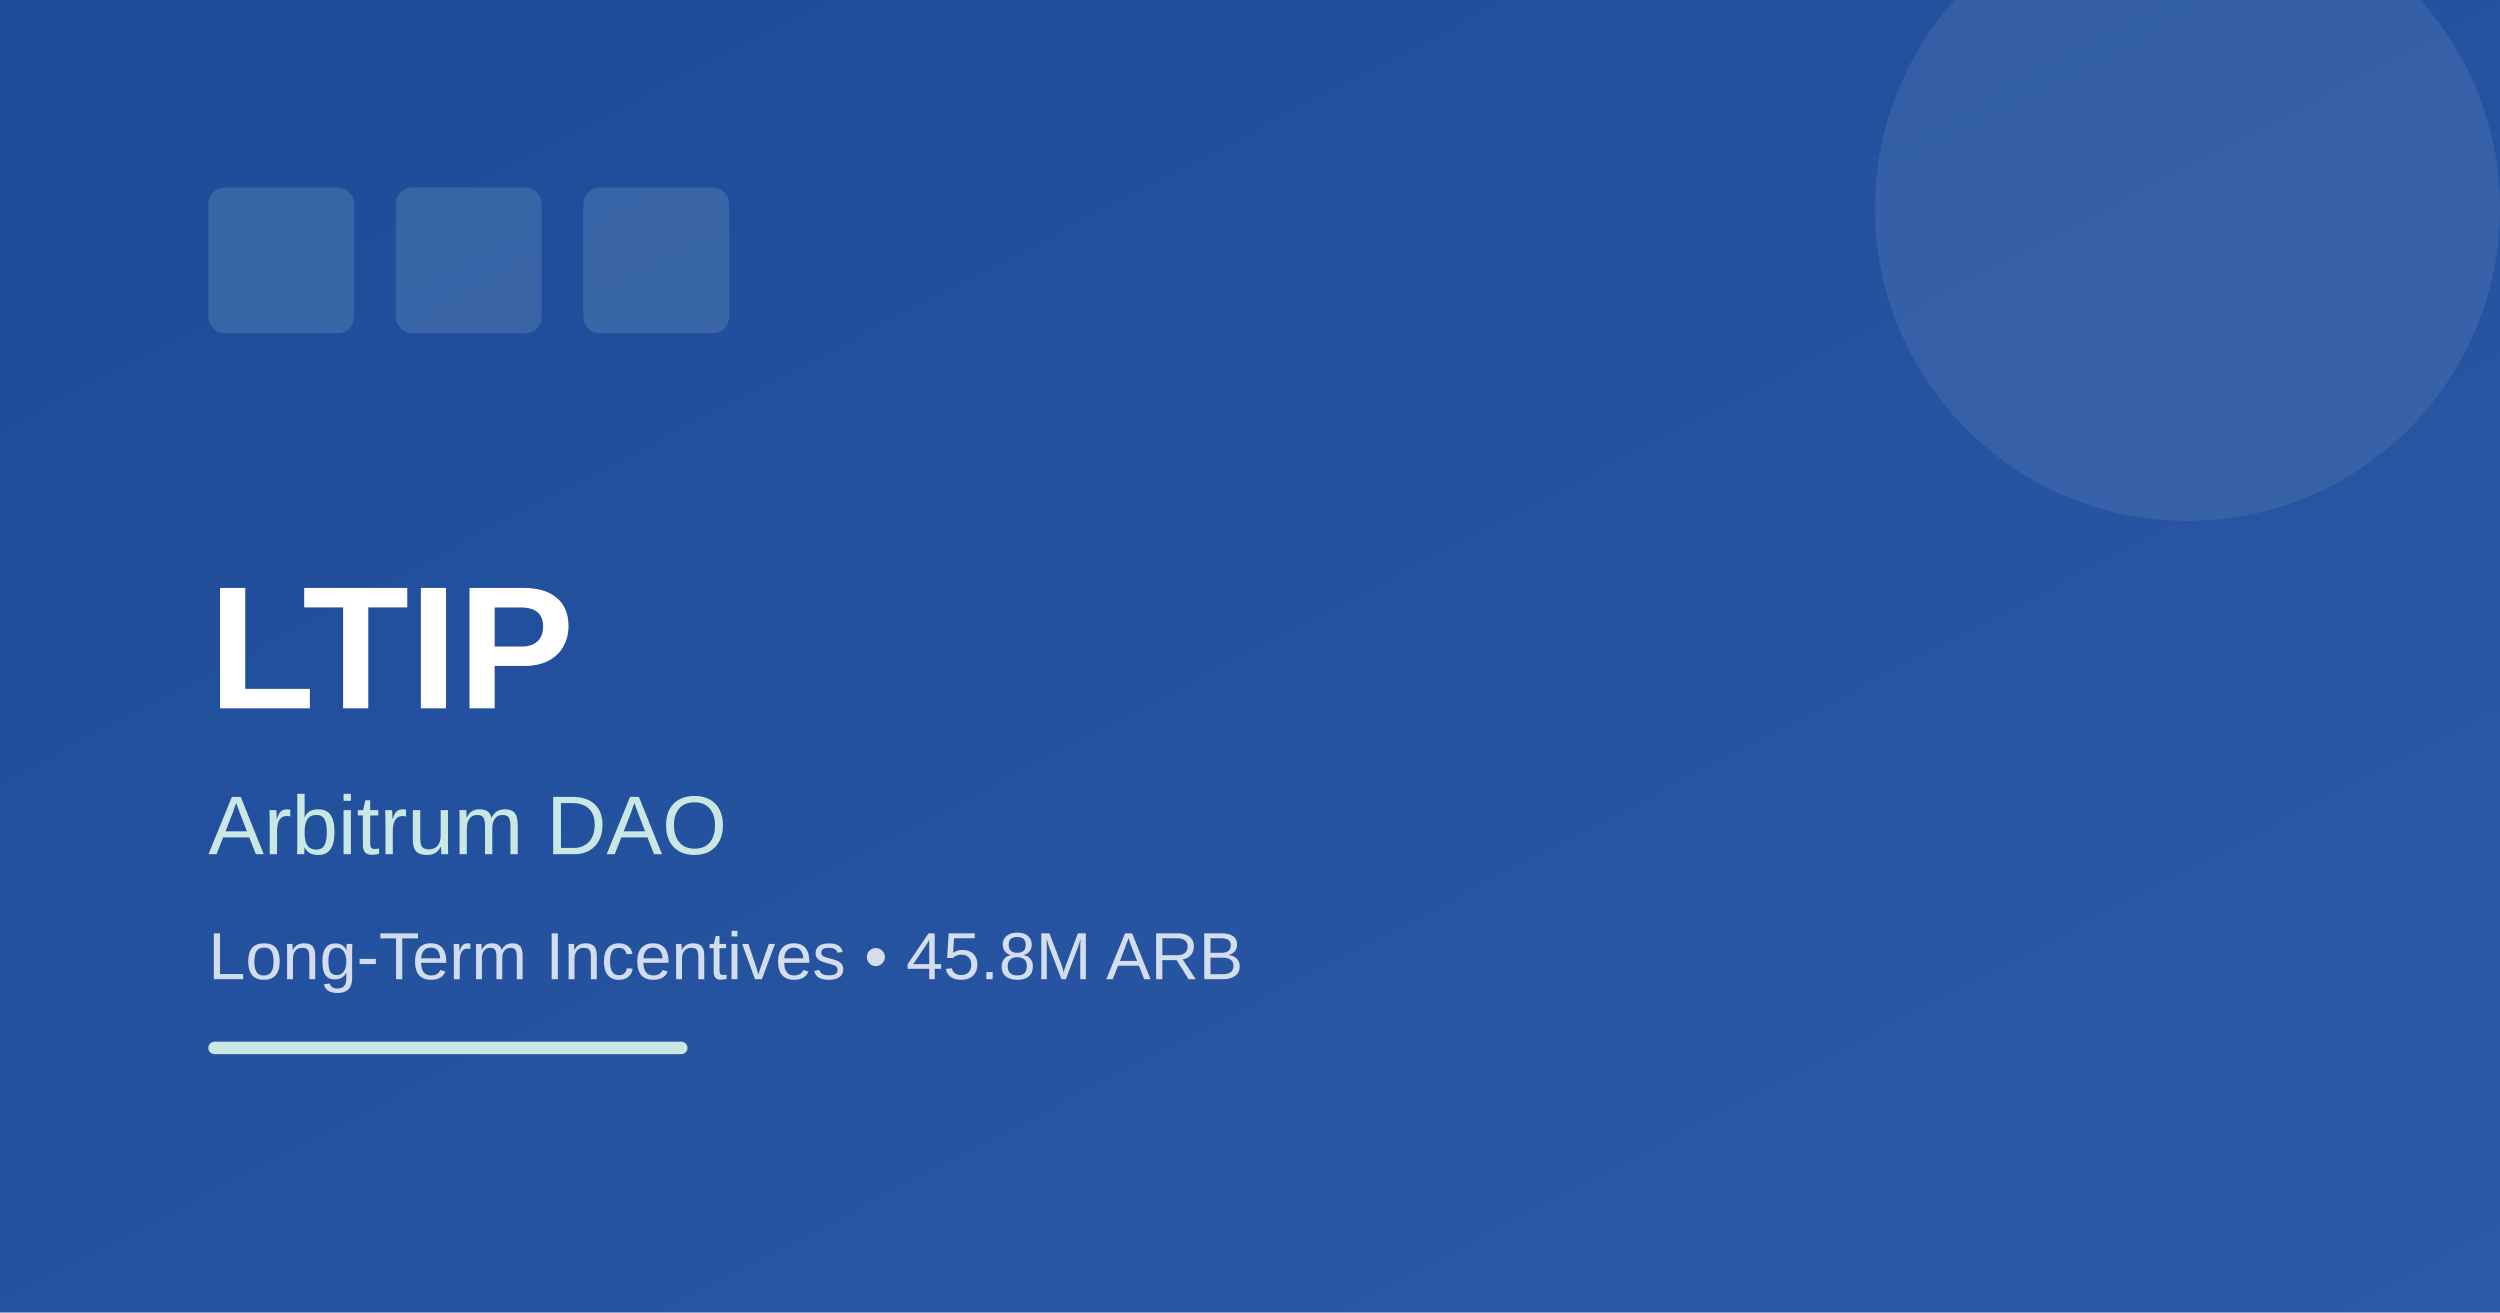
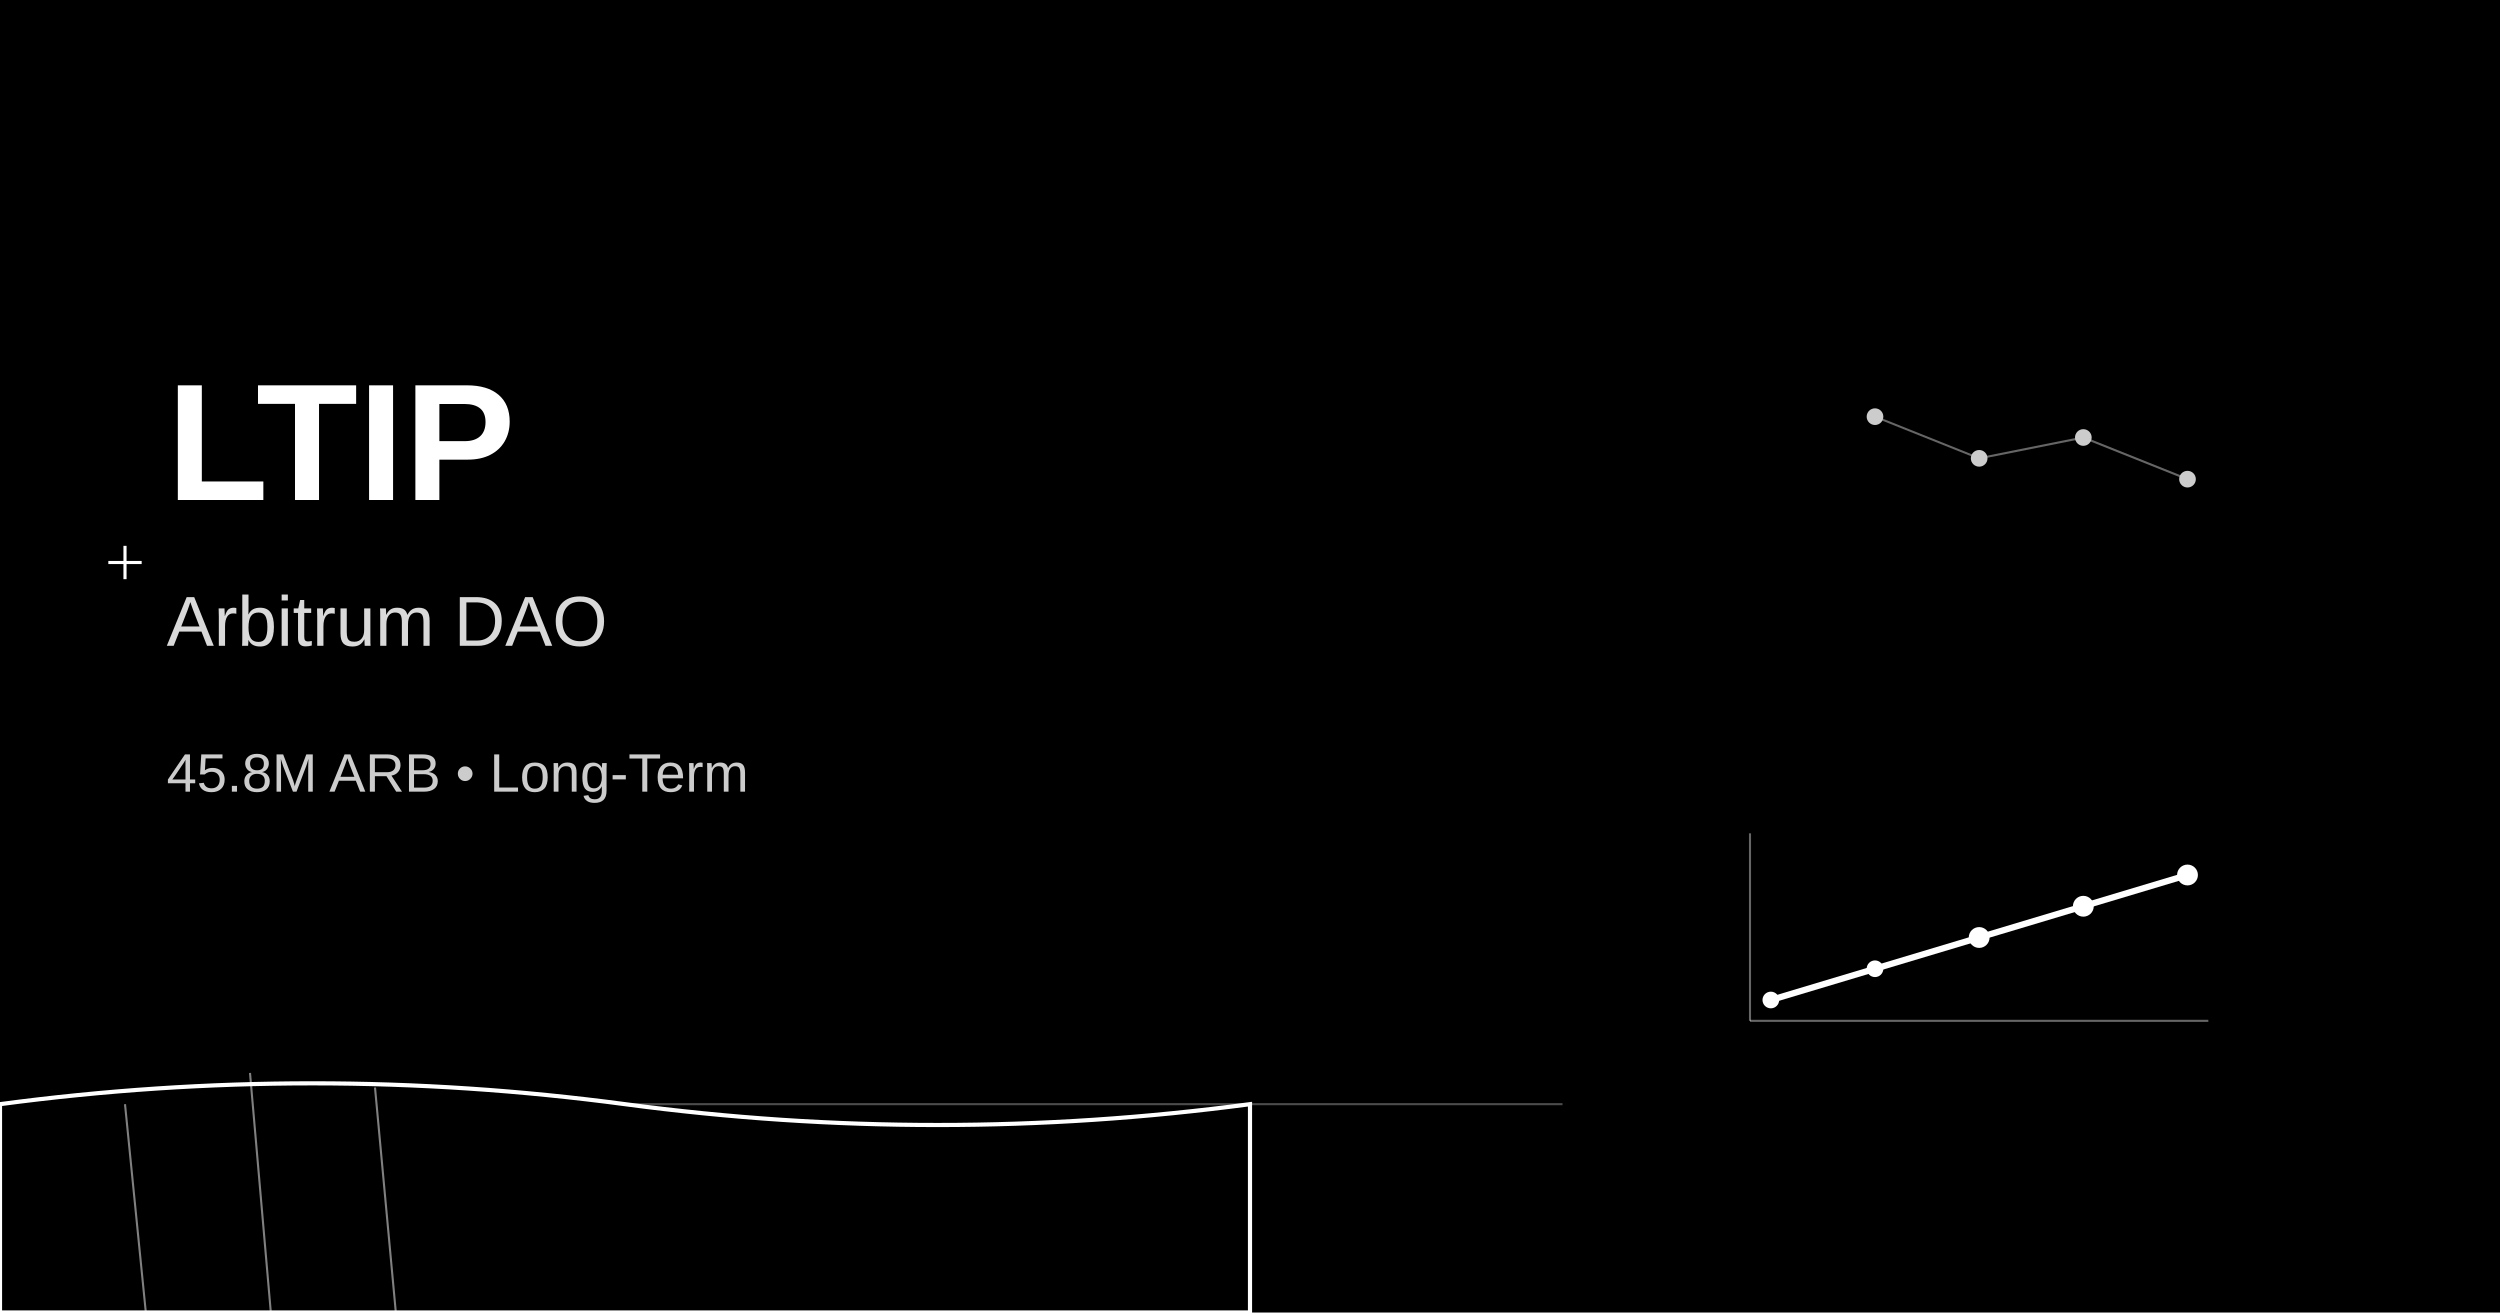
<svg xmlns="http://www.w3.org/2000/svg" width="1200" height="630" viewBox="0 0 1200 630">
-   <defs>
-     <linearGradient id="ltip-bg" x1="0%" y1="0%" x2="100%" y2="100%">
-       <stop offset="0%" style="stop-color:#1C4B99" />
-       <stop offset="100%" style="stop-color:#2D5AA6" />
-     </linearGradient>
-   </defs>
-   <rect width="1200" height="630" fill="url(#ltip-bg)" />
-   <circle cx="1050" cy="100" r="150" fill="white" opacity="0.08" />
-   <g opacity="0.15">
-     <rect x="100" y="90" width="70" height="70" fill="#c9e8e3" rx="8" />
-     <rect x="190" y="90" width="70" height="70" fill="#c9e8e3" rx="8" />
-     <rect x="280" y="90" width="70" height="70" fill="#c9e8e3" rx="8" />
+   <rect width="1200" height="630" fill="#000000" />
+   <g transform="translate(850, 400)">
+     <path d="M 0 80 Q 50 65 100 50 T 200 20" fill="none" stroke="#FFFFFF" stroke-width="3" />
+     <circle cx="0" cy="80" r="4" fill="#FFFFFF" />
+     <circle cx="50" cy="65" r="4" fill="#FFFFFF" />
+     <circle cx="100" cy="50" r="5" fill="#FFFFFF" />
+     <circle cx="150" cy="35" r="5" fill="#FFFFFF" />
+     <circle cx="200" cy="20" r="5" fill="#FFFFFF" />
+     <line x1="-10" y1="90" x2="210" y2="90" stroke="#FFFFFF" stroke-width="1" opacity="0.4" />
+     <line x1="-10" y1="0" x2="-10" y2="90" stroke="#FFFFFF" stroke-width="1" opacity="0.4" />
  </g>
-   <text x="100" y="340" font-family="Arial, sans-serif" font-size="84" font-weight="bold" fill="white">LTIP</text>
-   <text x="100" y="410" font-family="Arial, sans-serif" font-size="40" fill="#c9e8e3" font-weight="500">Arbitrum DAO</text>
-   <text x="100" y="470" font-family="Arial, sans-serif" font-size="32" fill="white" opacity="0.8">Long-Term Incentives • 45.8M ARB</text>
-   <rect x="100" y="500" width="230" height="6" fill="#c9e8e3" rx="3" />
+   <g opacity="0.8">
+     <circle cx="900" cy="200" r="4" fill="#FFFFFF" />
+     <circle cx="950" cy="220" r="4" fill="#FFFFFF" />
+     <circle cx="1000" cy="210" r="4" fill="#FFFFFF" />
+     <circle cx="1050" cy="230" r="4" fill="#FFFFFF" />
+     <line x1="900" y1="200" x2="950" y2="220" stroke="#FFFFFF" stroke-width="1" opacity="0.5" />
+     <line x1="950" y1="220" x2="1000" y2="210" stroke="#FFFFFF" stroke-width="1" opacity="0.5" />
+     <line x1="1000" y1="210" x2="1050" y2="230" stroke="#FFFFFF" stroke-width="1" opacity="0.5" />
+   </g>
+   <line x1="0" y1="530" x2="750" y2="530" stroke="#FFFFFF" stroke-width="1" opacity="0.3" />
+   <path d="M 0 530 Q 150 510 300 530 T 600 530 L 600 630 L 0 630 Z" fill="#000000" stroke="#FFFFFF" stroke-width="2" />
+   <g opacity="0.5">
+     <line x1="60" y1="530" x2="70" y2="630" stroke="#FFFFFF" stroke-width="1" />
+     <line x1="120" y1="515" x2="130" y2="630" stroke="#FFFFFF" stroke-width="1" />
+     <line x1="180" y1="522" x2="190" y2="630" stroke="#FFFFFF" stroke-width="1" />
+   </g>
+   <text x="80" y="240" font-family="Arial, sans-serif" font-size="80" font-weight="bold" fill="#FFFFFF">LTIP</text>
+   <text x="80" y="310" font-family="Arial, sans-serif" font-size="34" font-weight="500" fill="#FFFFFF" opacity="0.85">Arbitrum DAO</text>
+   <text x="80" y="380" font-family="Arial, sans-serif" font-size="26" fill="#FFFFFF" opacity="0.8">45.8M ARB • Long-Term</text>
+   <g transform="translate(60, 270)">
+     <line x1="0" y1="-8" x2="0" y2="8" stroke="#FFFFFF" stroke-width="1.5" />
+     <line x1="-8" y1="0" x2="8" y2="0" stroke="#FFFFFF" stroke-width="1.5" />
+   </g>
</svg>
